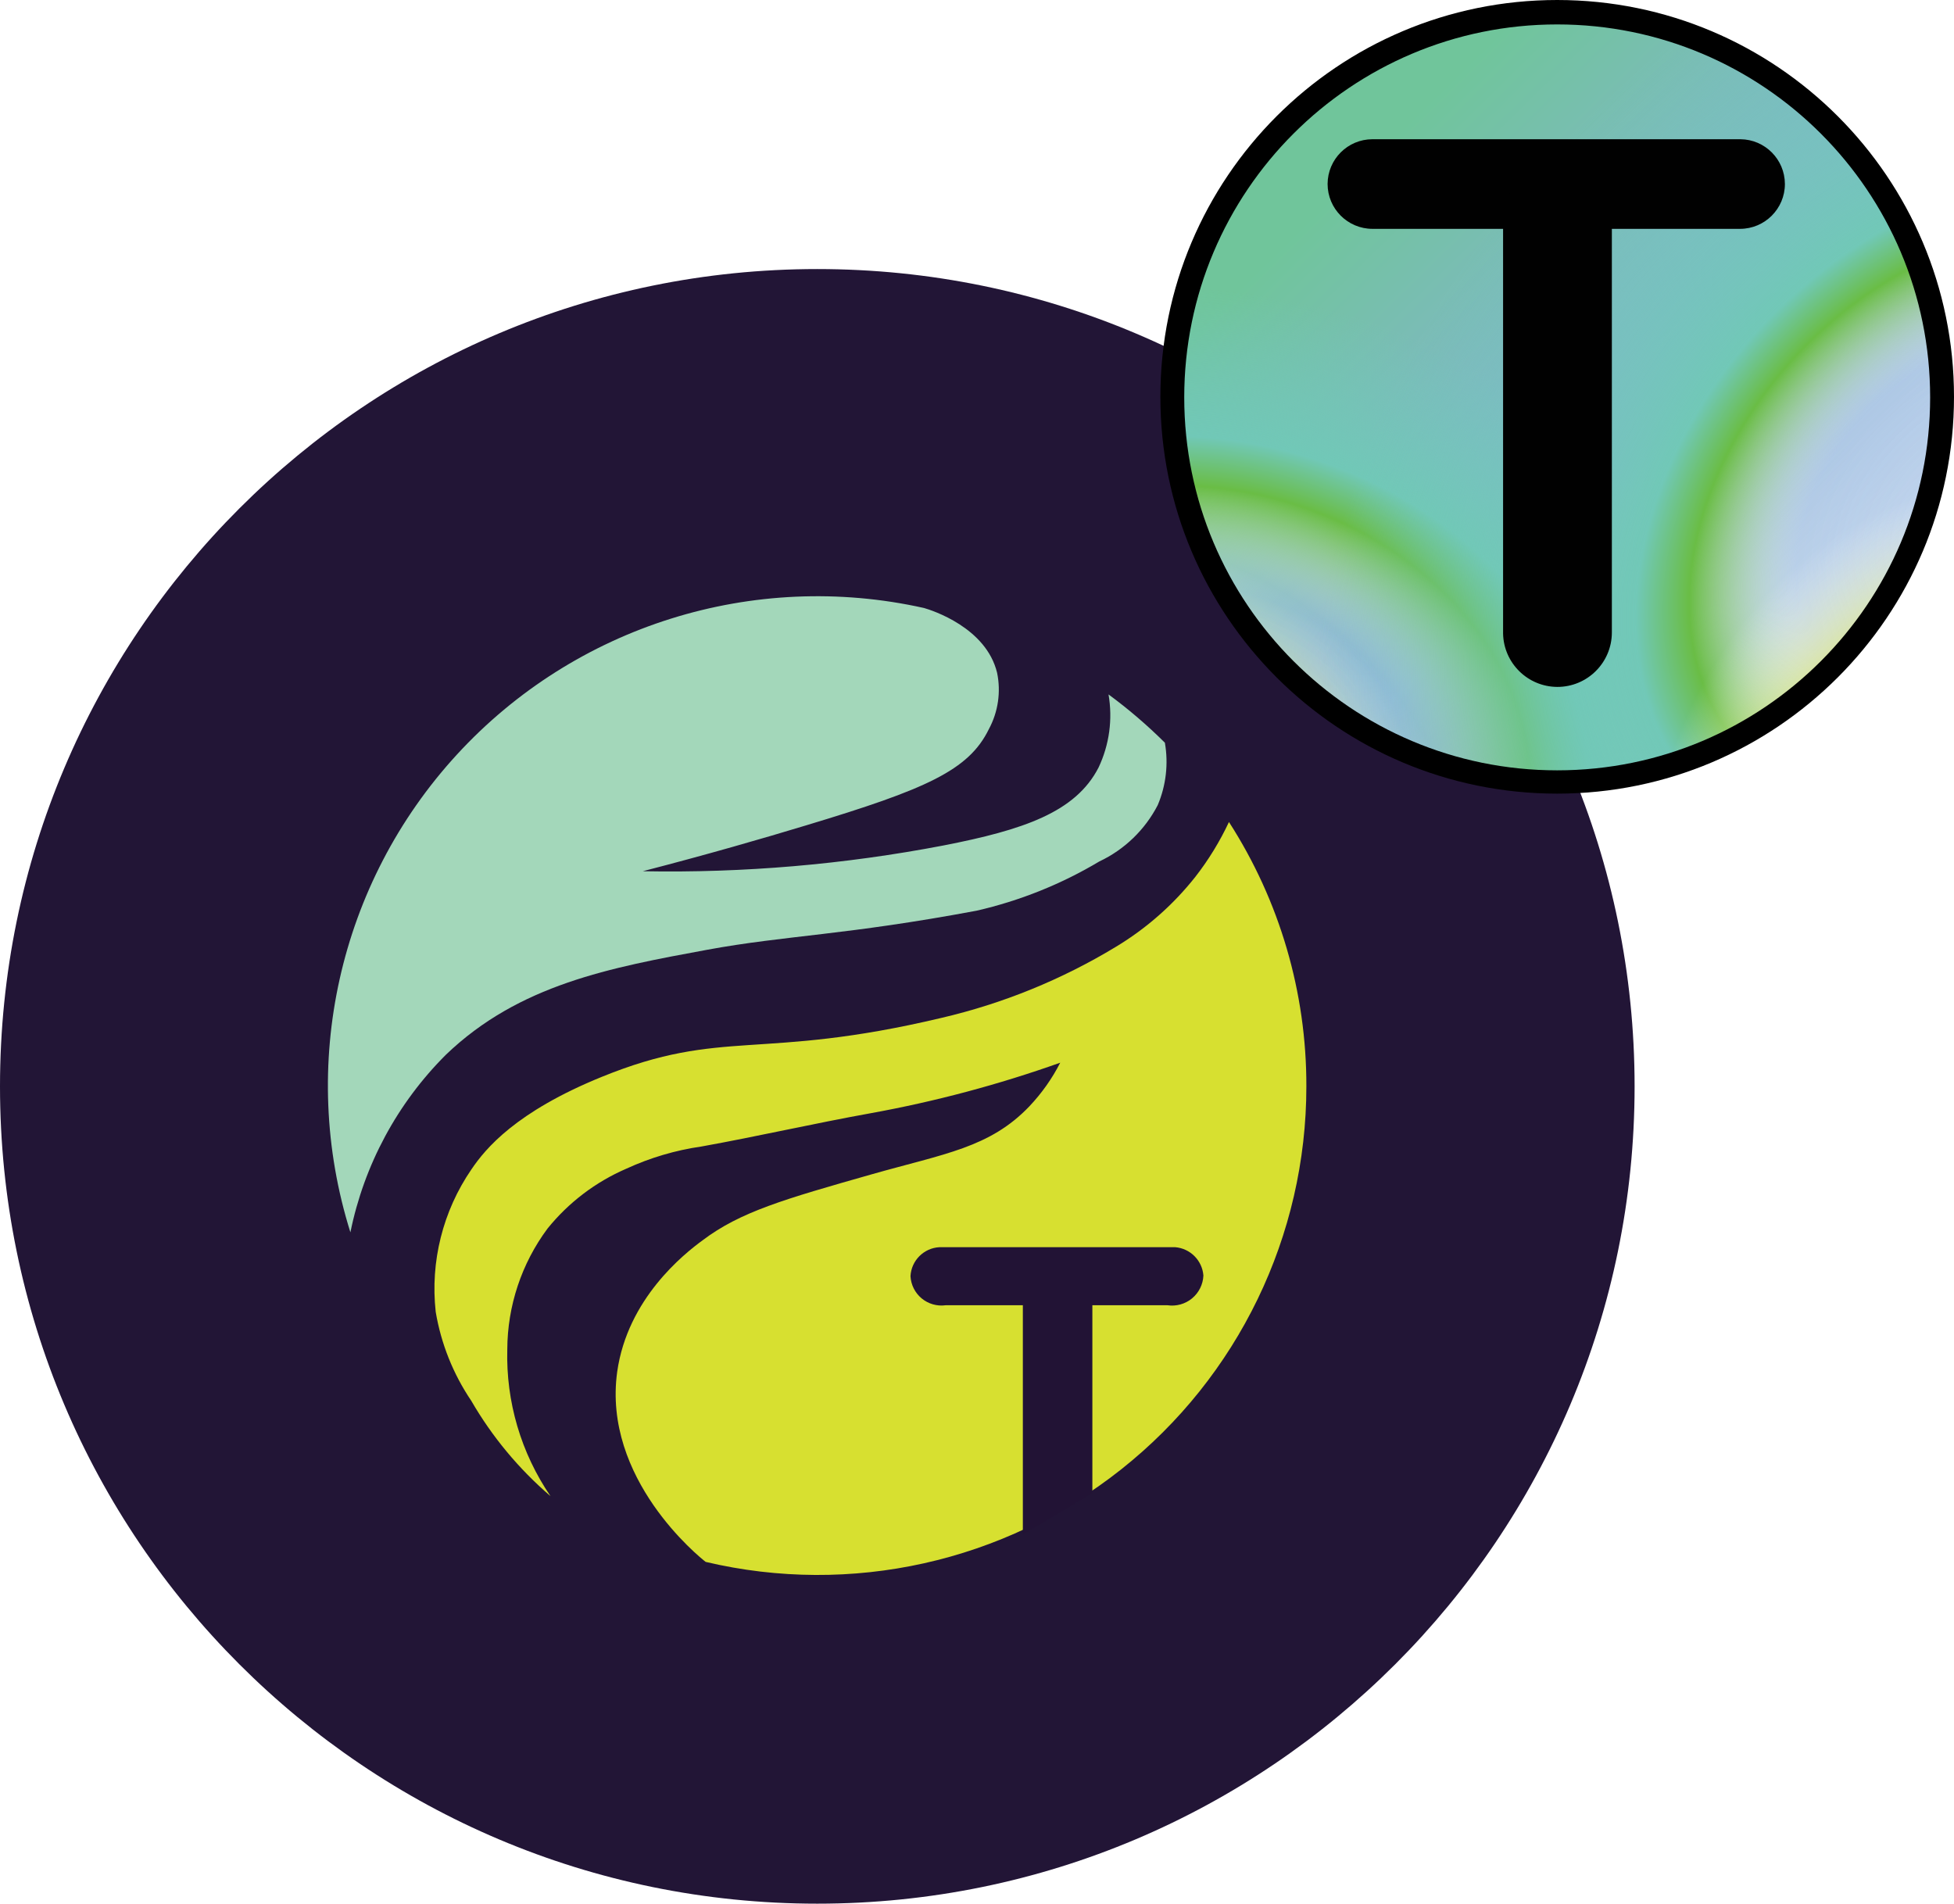
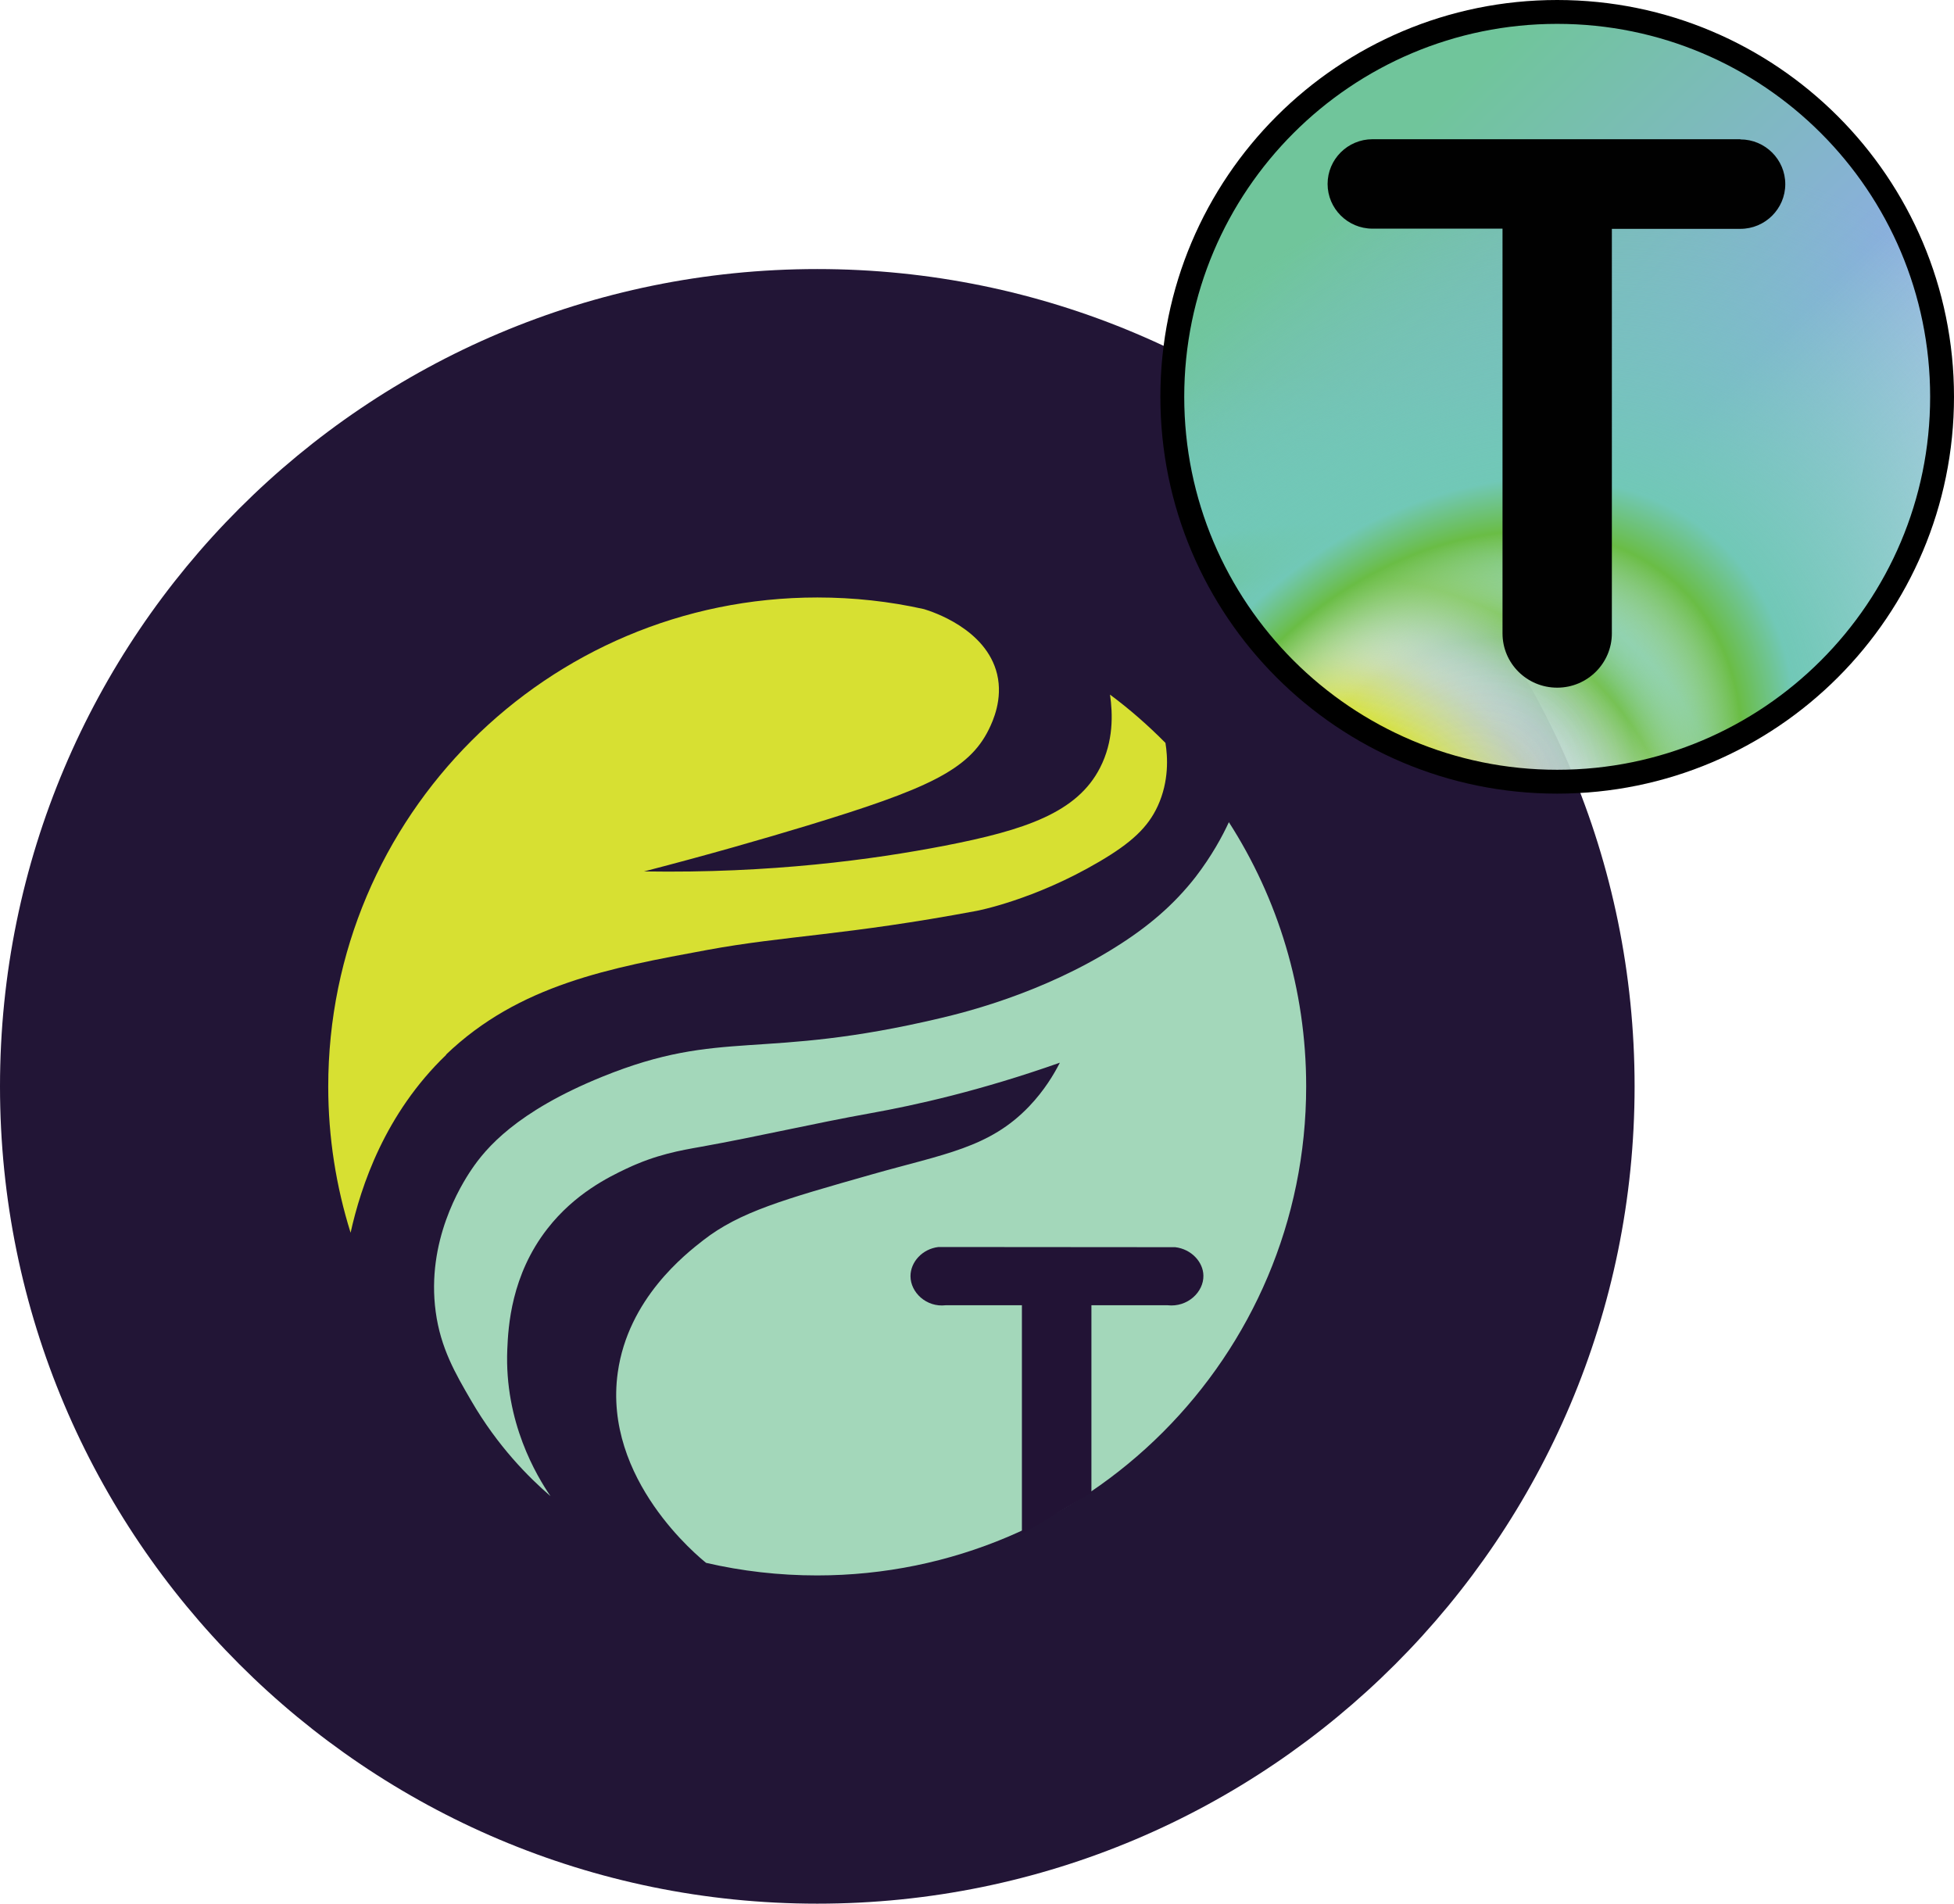
<svg xmlns="http://www.w3.org/2000/svg" xmlns:xlink="http://www.w3.org/1999/xlink" viewBox="0 0 104 101.32">
  <defs>
-     <style>.cls-1{fill:#221536;}.cls-2{fill:none;}.cls-3{fill:#a3d7ba;}.cls-4{fill:#d7e030;}.cls-5{fill:#221335;}.cls-6{fill:url(#linear-gradient);}.cls-7{fill:url(#radial-gradient);}.cls-8{fill:url(#radial-gradient-2);}.cls-9{fill:url(#radial-gradient-3);}.cls-10{fill:url(#radial-gradient-4);}.cls-11{fill:#010101;fill-rule:evenodd;}</style>
-     <linearGradient id="linear-gradient" x1="-1104.36" y1="234.61" x2="-1104.27" y2="234.5" gradientTransform="matrix(494, 0, 0, -496, 545623.1, 116374.25)" gradientUnits="userSpaceOnUse">
+     <style>.m{fill:#d7e032;}.n{fill:url(#c);}.o{fill:#221536;}.p{fill:url(#g);}.q{fill:#010101;fill-rule:evenodd;}.r{fill:url(#i);}.s{fill:url(#e);}.t{fill:none;}.u{fill:#a3d7ba;}.v{fill:url(#k);}.w{fill:#221335;}</style>
+     <linearGradient id="c" x1="-1104.36" y1="234.67" x2="-1104.27" y2="234.56" gradientTransform="translate(545623.1 116404.76) scale(494 -496)" gradientUnits="userSpaceOnUse">
      <stop offset="0" stop-color="#70c59b" />
-       <stop offset="0.3" stop-color="#8aafdd" />
+       <stop offset=".3" stop-color="#8aafdd" />
      <stop offset="1" stop-color="#fff" stop-opacity="0" />
    </linearGradient>
-     <radialGradient id="radial-gradient" cx="-1105.85" cy="233.6" r="0.03" gradientTransform="matrix(307.82, -392.43, -492.84, -383.47, 455600.01, -344345.02)" gradientUnits="userSpaceOnUse">
+     <radialGradient id="e" cx="-1105.85" cy="233.66" fx="-1105.85" fy="233.66" r=".03" gradientTransform="translate(455630.27 -344321.41) rotate(-51.89) scale(498.75 -624.44) skewX(-.28)" gradientUnits="userSpaceOnUse">
      <stop offset="0" stop-color="#c5cb2e" />
-       <stop offset="0.54" stop-color="#d2de26" />
+       <stop offset=".54" stop-color="#d2de26" />
      <stop offset="1" stop-color="#fff" stop-opacity="0" />
    </radialGradient>
-     <radialGradient id="radial-gradient-2" cx="-1106.58" cy="233.5" r="0.26" gradientTransform="matrix(173.84, -466.92, -586.39, -216.56, 329357.82, -466075.17)" gradientUnits="userSpaceOnUse">
+     <radialGradient id="g" cx="-1106.58" cy="233.56" fx="-1106.58" fy="233.56" r=".26" gradientTransform="translate(329393.82 -466061.81) rotate(-69.58) scale(498.23 -625.1) skewX(-.19)" gradientUnits="userSpaceOnUse">
      <stop offset="0" stop-color="#fff" stop-opacity="0" />
-       <stop offset="0.07" stop-color="#eaf4e3" stop-opacity="0.1" />
-       <stop offset="0.11" stop-color="#6abd45" />
-       <stop offset="0.13" stop-color="#71c8b7" />
-       <stop offset="0.19" stop-color="#71c8b7" stop-opacity="0" />
+       <stop offset=".07" stop-color="#eaf4e3" stop-opacity=".1" />
+       <stop offset=".11" stop-color="#6abd45" />
+       <stop offset=".13" stop-color="#71c8b7" />
+       <stop offset=".19" stop-color="#71c8b7" stop-opacity="0" />
      <stop offset="1" stop-color="#71c8b7" stop-opacity="0" />
    </radialGradient>
-     <radialGradient id="radial-gradient-3" cx="-1107.39" cy="235.22" r="0.25" gradientTransform="matrix(-353.72, -351.96, -396.54, 395.31, -298328.02, -482709.27)" gradientUnits="userSpaceOnUse">
+     <radialGradient id="i" cx="-1107.39" cy="235.28" fx="-1107.39" fy="235.28" r=".25" gradientTransform="translate(-298303.67 -482733.48) rotate(-135.14) scale(498.99 -559.92) skewX(.26)" gradientUnits="userSpaceOnUse">
      <stop offset="0" stop-color="#fff" stop-opacity="0" />
-       <stop offset="0.07" stop-color="#eaf4e3" stop-opacity="0.1" />
-       <stop offset="0.11" stop-color="#6abd45" />
-       <stop offset="0.13" stop-color="#71c8b7" />
-       <stop offset="0.25" stop-color="#71c8b7" stop-opacity="0" />
+       <stop offset=".07" stop-color="#eaf4e3" stop-opacity=".1" />
+       <stop offset=".11" stop-color="#6abd45" />
+       <stop offset=".13" stop-color="#71c8b7" />
+       <stop offset=".25" stop-color="#71c8b7" stop-opacity="0" />
      <stop offset="1" stop-color="#71c8b7" stop-opacity="0" />
    </radialGradient>
-     <radialGradient id="radial-gradient-4" cx="-1107.45" cy="235.54" r="0.03" gradientTransform="matrix(-392.8, -308.12, -386.95, 489.34, -343759.63, -456451.37)" xlink:href="#radial-gradient" />
+     <radialGradient id="k" cx="-1107.45" cy="235.6" fx="-1107.45" fy="235.6" r=".03" gradientTransform="translate(-343735.87 -456481.36) rotate(-141.89) scale(499.23 -623.84) skewX(.28)" xlink:href="#e" />
  </defs>
-   <g id="Layer_2" data-name="Layer 2">
-     <g id="TripolarXtri_lp" data-name="TripolarXtri lp">
-       <g id="Tripolar">
-         <circle class="cls-1" cx="43.5" cy="57.82" r="43.5" />
-         <path class="cls-2" d="M32.88,73.05c.55-3.93,3.6-6.31,4.55-7,1.94-1.52,4.28-2.18,9-3.51,3.87-1.1,6.28-1.41,8.39-3.62a10,10,0,0,0,1.64-2.32,64.45,64.45,0,0,1-10.09,2.69c-3,.54-6,1.23-9,1.77a14.5,14.5,0,0,0-4,1.18,11,11,0,0,0-4.2,3.19A10.86,10.86,0,0,0,27,71.82a13.21,13.21,0,0,0,2.3,7.82,25.71,25.71,0,0,0,8.29,3.53C37.25,82.91,32.09,78.75,32.88,73.05Z" />
-         <path class="cls-2" d="M25.08,74.55a12,12,0,0,1-1.89-4.73,11.23,11.23,0,0,1,1.9-7.58c.75-1.11,2.37-3.07,7-4.93,6.44-2.62,8.39-.84,18.05-3.13a31.89,31.89,0,0,0,9.29-3.78,15.73,15.73,0,0,0,4.24-3.73,15.33,15.33,0,0,0,1.79-2.92A26.51,26.51,0,0,0,62,39.53a5.92,5.92,0,0,1-.41,3.36,6.73,6.73,0,0,1-3.11,3A22.55,22.55,0,0,1,52,48.47c-7,1.31-10.16,1.31-14.34,2.08-5.16,1-10,1.85-13.9,5.58a18.56,18.56,0,0,0-5.09,9.46,26,26,0,0,0,10.65,14A19.68,19.68,0,0,1,25.08,74.55Z" />
-         <path class="cls-2" d="M53.07,35.86a4.43,4.43,0,0,1-.44,3C51.56,41,49.3,42,43,43.93c-2.31.7-5.25,1.55-8.69,2.44a77.37,77.37,0,0,0,16-1.37c4.27-.83,7-1.77,8.26-4.15A6.5,6.5,0,0,0,59.08,37a25.9,25.9,0,0,0-9.9-4.55C49.6,32.53,52.49,33.45,53.07,35.86Z" />
-         <path class="cls-3" d="M23.74,56.13c3.89-3.73,8.74-4.63,13.9-5.58,4.18-.77,7.35-.77,14.34-2.08a22.55,22.55,0,0,0,6.53-2.62,6.73,6.73,0,0,0,3.11-3A5.92,5.92,0,0,0,62,39.53a26.62,26.62,0,0,0-3-2.57,6.5,6.5,0,0,1-.53,3.89c-1.22,2.38-4,3.32-8.26,4.15a77.37,77.37,0,0,1-16,1.37c3.44-.89,6.38-1.74,8.69-2.44C49.3,42,51.56,41,52.63,38.81a4.43,4.43,0,0,0,.44-3c-.58-2.41-3.47-3.33-3.89-3.45A26.05,26.05,0,0,0,18.65,65.59,18.56,18.56,0,0,1,23.74,56.13Z" />
-         <path class="cls-4" d="M65.41,43.75a15.33,15.33,0,0,1-1.79,2.92,15.73,15.73,0,0,1-4.24,3.73,31.89,31.89,0,0,1-9.29,3.78c-9.66,2.29-11.61.51-18.05,3.13-4.58,1.86-6.2,3.82-6.95,4.93a11.23,11.23,0,0,0-1.9,7.58,12,12,0,0,0,1.89,4.73,19.68,19.68,0,0,0,4.22,5.08h0A13.21,13.21,0,0,1,27,71.82a10.86,10.86,0,0,1,2.14-6.43,11,11,0,0,1,4.2-3.19,14.5,14.5,0,0,1,4-1.18c3-.54,6-1.23,9-1.77a64.45,64.45,0,0,0,10.09-2.69,10,10,0,0,1-1.64,2.32c-2.11,2.21-4.52,2.52-8.39,3.62-4.68,1.33-7,2-9,3.51-1,.73-4,3.11-4.55,7-.79,5.7,4.37,9.86,4.71,10.12A26,26,0,0,0,69.53,57.82,25.88,25.88,0,0,0,65.41,43.75Z" />
-         <path class="cls-5" d="M62.55,66.38a1.64,1.64,0,0,1,1.5,1.51,1.67,1.67,0,0,1-1.91,1.58h-4v10l-3.7,2.2V69.47H50.33a1.65,1.65,0,0,1-1.87-1.55A1.63,1.63,0,0,1,50,66.38" />
+   <g id="a" />
+   <g id="b">
+     <g>
+       <g>
+         <circle class="o" cx="43.5" cy="57.82" r="43.5" />
+         <path class="t" d="M32.88,73.05c.55-3.93,3.6-6.3,4.55-7.04,1.94-1.51,4.28-2.18,8.96-3.5,3.87-1.1,6.27-1.41,8.39-3.63,.82-.85,1.33-1.71,1.63-2.32-4.22,1.49-7.68,2.26-10.08,2.69-3.01,.54-5.99,1.24-8.99,1.78-1.12,.2-2.42,.43-4,1.17-.95,.45-2.75,1.33-4.2,3.19-1.94,2.49-2.09,5.23-2.14,6.43-.16,3.89,1.57,6.74,2.3,7.82,2.5,1.63,5.29,2.84,8.28,3.54-.34-.26-5.5-4.42-4.7-10.13Z" />
+         <path class="t" d="M25.08,74.55c-.84-1.45-1.63-2.8-1.89-4.73-.51-3.75,1.34-6.74,1.91-7.58,.75-1.1,2.37-3.06,6.95-4.93,6.44-2.62,8.39-.84,18.04-3.13,1.25-.3,5.37-1.31,9.3-3.78,1.74-1.1,3.09-2.25,4.24-3.72,.87-1.11,1.43-2.16,1.78-2.93-.98-1.52-2.11-2.93-3.38-4.22,.12,.74,.2,2.03-.41,3.36-.52,1.13-1.4,1.95-3.11,2.96-3.48,2.04-6.53,2.62-6.53,2.62-6.99,1.31-10.16,1.31-14.34,2.08-5.15,.95-10.01,1.85-13.9,5.57-3.26,3.12-4.53,6.98-5.09,9.47,1.82,5.83,5.63,10.77,10.64,14.04-1.16-1-2.81-2.66-4.22-5.08Z" />
+         <path class="t" d="M53.07,35.86c.32,1.35-.23,2.52-.44,2.94-1.07,2.18-3.33,3.19-9.66,5.12-2.31,.7-5.24,1.55-8.69,2.44,6.75,.11,12.18-.63,16.01-1.37,4.27-.83,7.04-1.77,8.26-4.15,.71-1.4,.68-2.86,.53-3.89-2.89-2.17-6.25-3.74-9.9-4.55,.43,.12,3.31,1.05,3.89,3.46Z" />
+         <path class="m" d="M23.74,56.13c3.89-3.73,8.75-4.62,13.9-5.57,4.18-.77,7.35-.77,14.34-2.08,0,0,3.05-.57,6.53-2.62,1.72-1.01,2.59-1.83,3.11-2.96,.61-1.33,.53-2.63,.41-3.36-.92-.93-1.9-1.79-2.95-2.57,.15,1.03,.19,2.49-.53,3.89-1.22,2.39-3.99,3.32-8.26,4.15-3.83,.74-9.25,1.48-16.01,1.37,3.44-.89,6.38-1.74,8.69-2.44,6.33-1.93,8.59-2.94,9.66-5.12,.21-.43,.76-1.6,.44-2.94-.58-2.41-3.46-3.33-3.89-3.46-1.83-.41-3.73-.62-5.68-.62-14.38,0-26.03,11.66-26.03,26.03,0,2.71,.42,5.32,1.19,7.78,.55-2.48,1.83-6.34,5.09-9.47Z" />
+         <path class="u" d="M65.41,43.75c-.35,.76-.92,1.81-1.78,2.93-1.15,1.47-2.5,2.63-4.24,3.72-3.92,2.47-8.04,3.48-9.3,3.78-9.65,2.29-11.61,.52-18.04,3.13-4.58,1.86-6.2,3.82-6.95,4.93-.57,.84-2.42,3.82-1.91,7.58,.26,1.93,1.05,3.29,1.89,4.73,1.41,2.43,3.06,4.08,4.22,5.08h0c-.73-1.07-2.46-3.93-2.3-7.81,.05-1.2,.2-3.95,2.14-6.43,1.45-1.86,3.25-2.74,4.2-3.19,1.58-.75,2.87-.97,4-1.17,3.01-.54,5.98-1.24,8.99-1.78,2.4-.43,5.86-1.2,10.08-2.69-.31,.61-.82,1.47-1.63,2.32-2.12,2.22-4.52,2.53-8.39,3.63-4.68,1.33-7.02,1.99-8.96,3.5-.95,.74-4,3.11-4.55,7.04-.8,5.7,4.37,9.86,4.7,10.13,1.9,.44,3.88,.67,5.91,.67,14.38,0,26.03-11.66,26.03-26.03,0-5.18-1.51-10.01-4.12-14.07Z" />
+         <path class="w" d="M62.55,66.38c.86,.1,1.49,.79,1.5,1.51,.02,.87-.84,1.7-1.91,1.58h-4.05v9.98l-3.7,2.2v-12.18h-4.06c-1.02,.12-1.87-.68-1.87-1.55,0-.75,.63-1.45,1.49-1.55" />
      </g>
-       <g id="Xtri">
-         <g id="svg">
-           <g id="Gradients">
-             <circle id="Gradient-Linear-BG" class="cls-6" cx="82.88" cy="21.12" r="20.69" />
-             <circle id="Gradient-Radial-Yellow-1" class="cls-7" cx="82.88" cy="21.12" r="20.69" />
-             <circle id="Gradient-Radial-Rings-1" class="cls-8" cx="82.88" cy="21.12" r="20.69" />
-             <circle id="Gradient-Radial-Rings-2" class="cls-9" cx="82.88" cy="21.12" r="20.69" />
-             <circle id="Gradient-Radial-Yellow-2" class="cls-10" cx="82.88" cy="21.12" r="20.69" />
-           </g>
-           <g id="T">
-             <path id="Rectangle" class="cls-11" d="M73.05,7.41H92.63A2.39,2.39,0,0,1,95,9.79h0a2.39,2.39,0,0,1-2.39,2.39H73.05a2.39,2.39,0,0,1-2.39-2.39h0A2.39,2.39,0,0,1,73.05,7.41Z" />
-             <path id="Rectangle-2" data-name="Rectangle" class="cls-11" d="M82.88,8.77h0a2.9,2.9,0,0,1,2.91,2.9v22a2.9,2.9,0,0,1-2.91,2.89h0A2.9,2.9,0,0,1,80,33.72v-22A2.91,2.91,0,0,1,82.88,8.77Z" />
-           </g>
-           <path id="border" d="M82.88,0A21.12,21.12,0,1,0,104,21.12,21.12,21.12,0,0,0,82.88,0Zm0,41a19.85,19.85,0,1,1,19.85-19.85A19.85,19.85,0,0,1,82.88,41Z" />
+       <g>
+         <g>
+           <circle id="d" class="n" cx="82.88" cy="21.12" r="20.69" />
+           <circle id="f" class="s" cx="82.88" cy="21.12" r="20.69" />
+           <circle id="h" class="p" cx="82.88" cy="21.12" r="20.69" />
+           <circle id="j" class="r" cx="82.88" cy="21.12" r="20.69" />
+           <circle id="l" class="v" cx="82.88" cy="21.12" r="20.69" />
        </g>
+         <path d="M82.88,0c-11.66,0-21.12,9.45-21.12,21.12s9.45,21.12,21.12,21.12,21.12-9.45,21.12-21.12S94.54,0,82.88,0Zm0,40.97c-10.96,0-19.85-8.89-19.85-19.85S71.92,1.27,82.88,1.27s19.85,8.89,19.85,19.85-8.89,19.85-19.85,19.85Z" />
+         <path class="q" d="M92.63,7.41h-19.58c-1.32,0-2.39,1.07-2.39,2.38s1.07,2.38,2.39,2.38h6.92v21.54c0,1.6,1.3,2.89,2.91,2.89s2.91-1.3,2.91-2.89V12.18h6.84c1.32,0,2.39-1.07,2.39-2.38s-1.07-2.38-2.39-2.38Z" />
      </g>
    </g>
  </g>
</svg>
